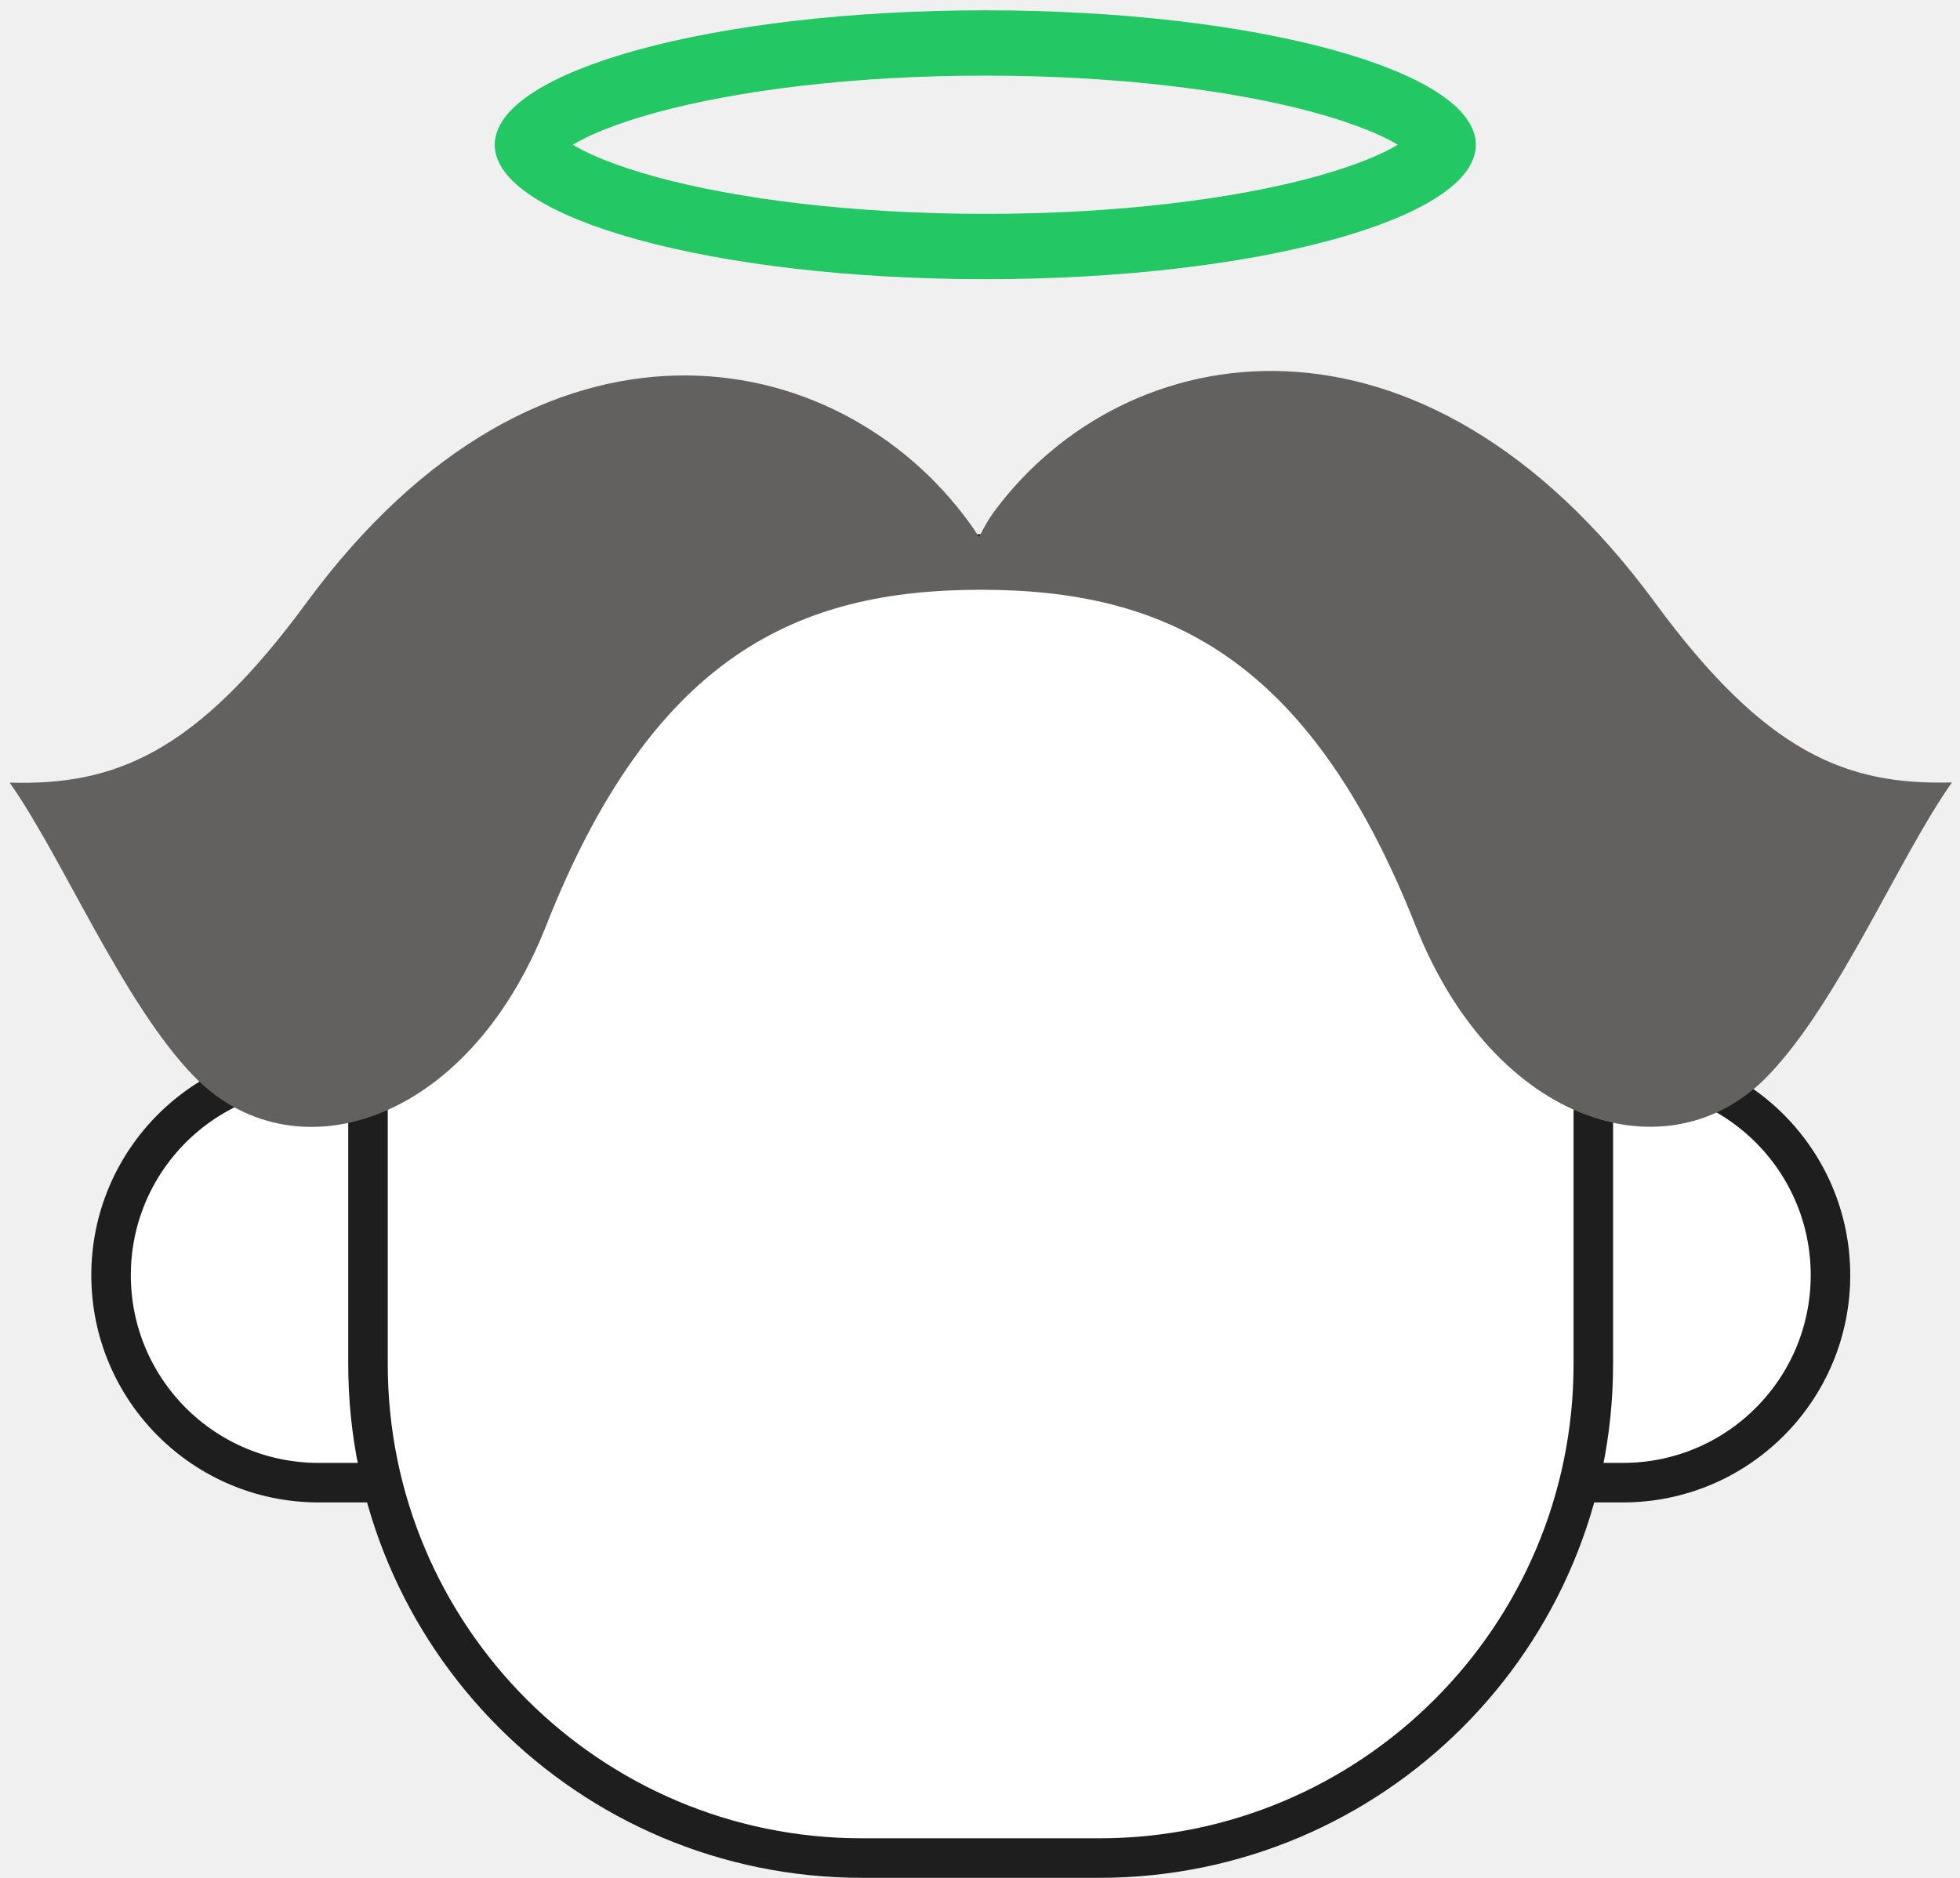
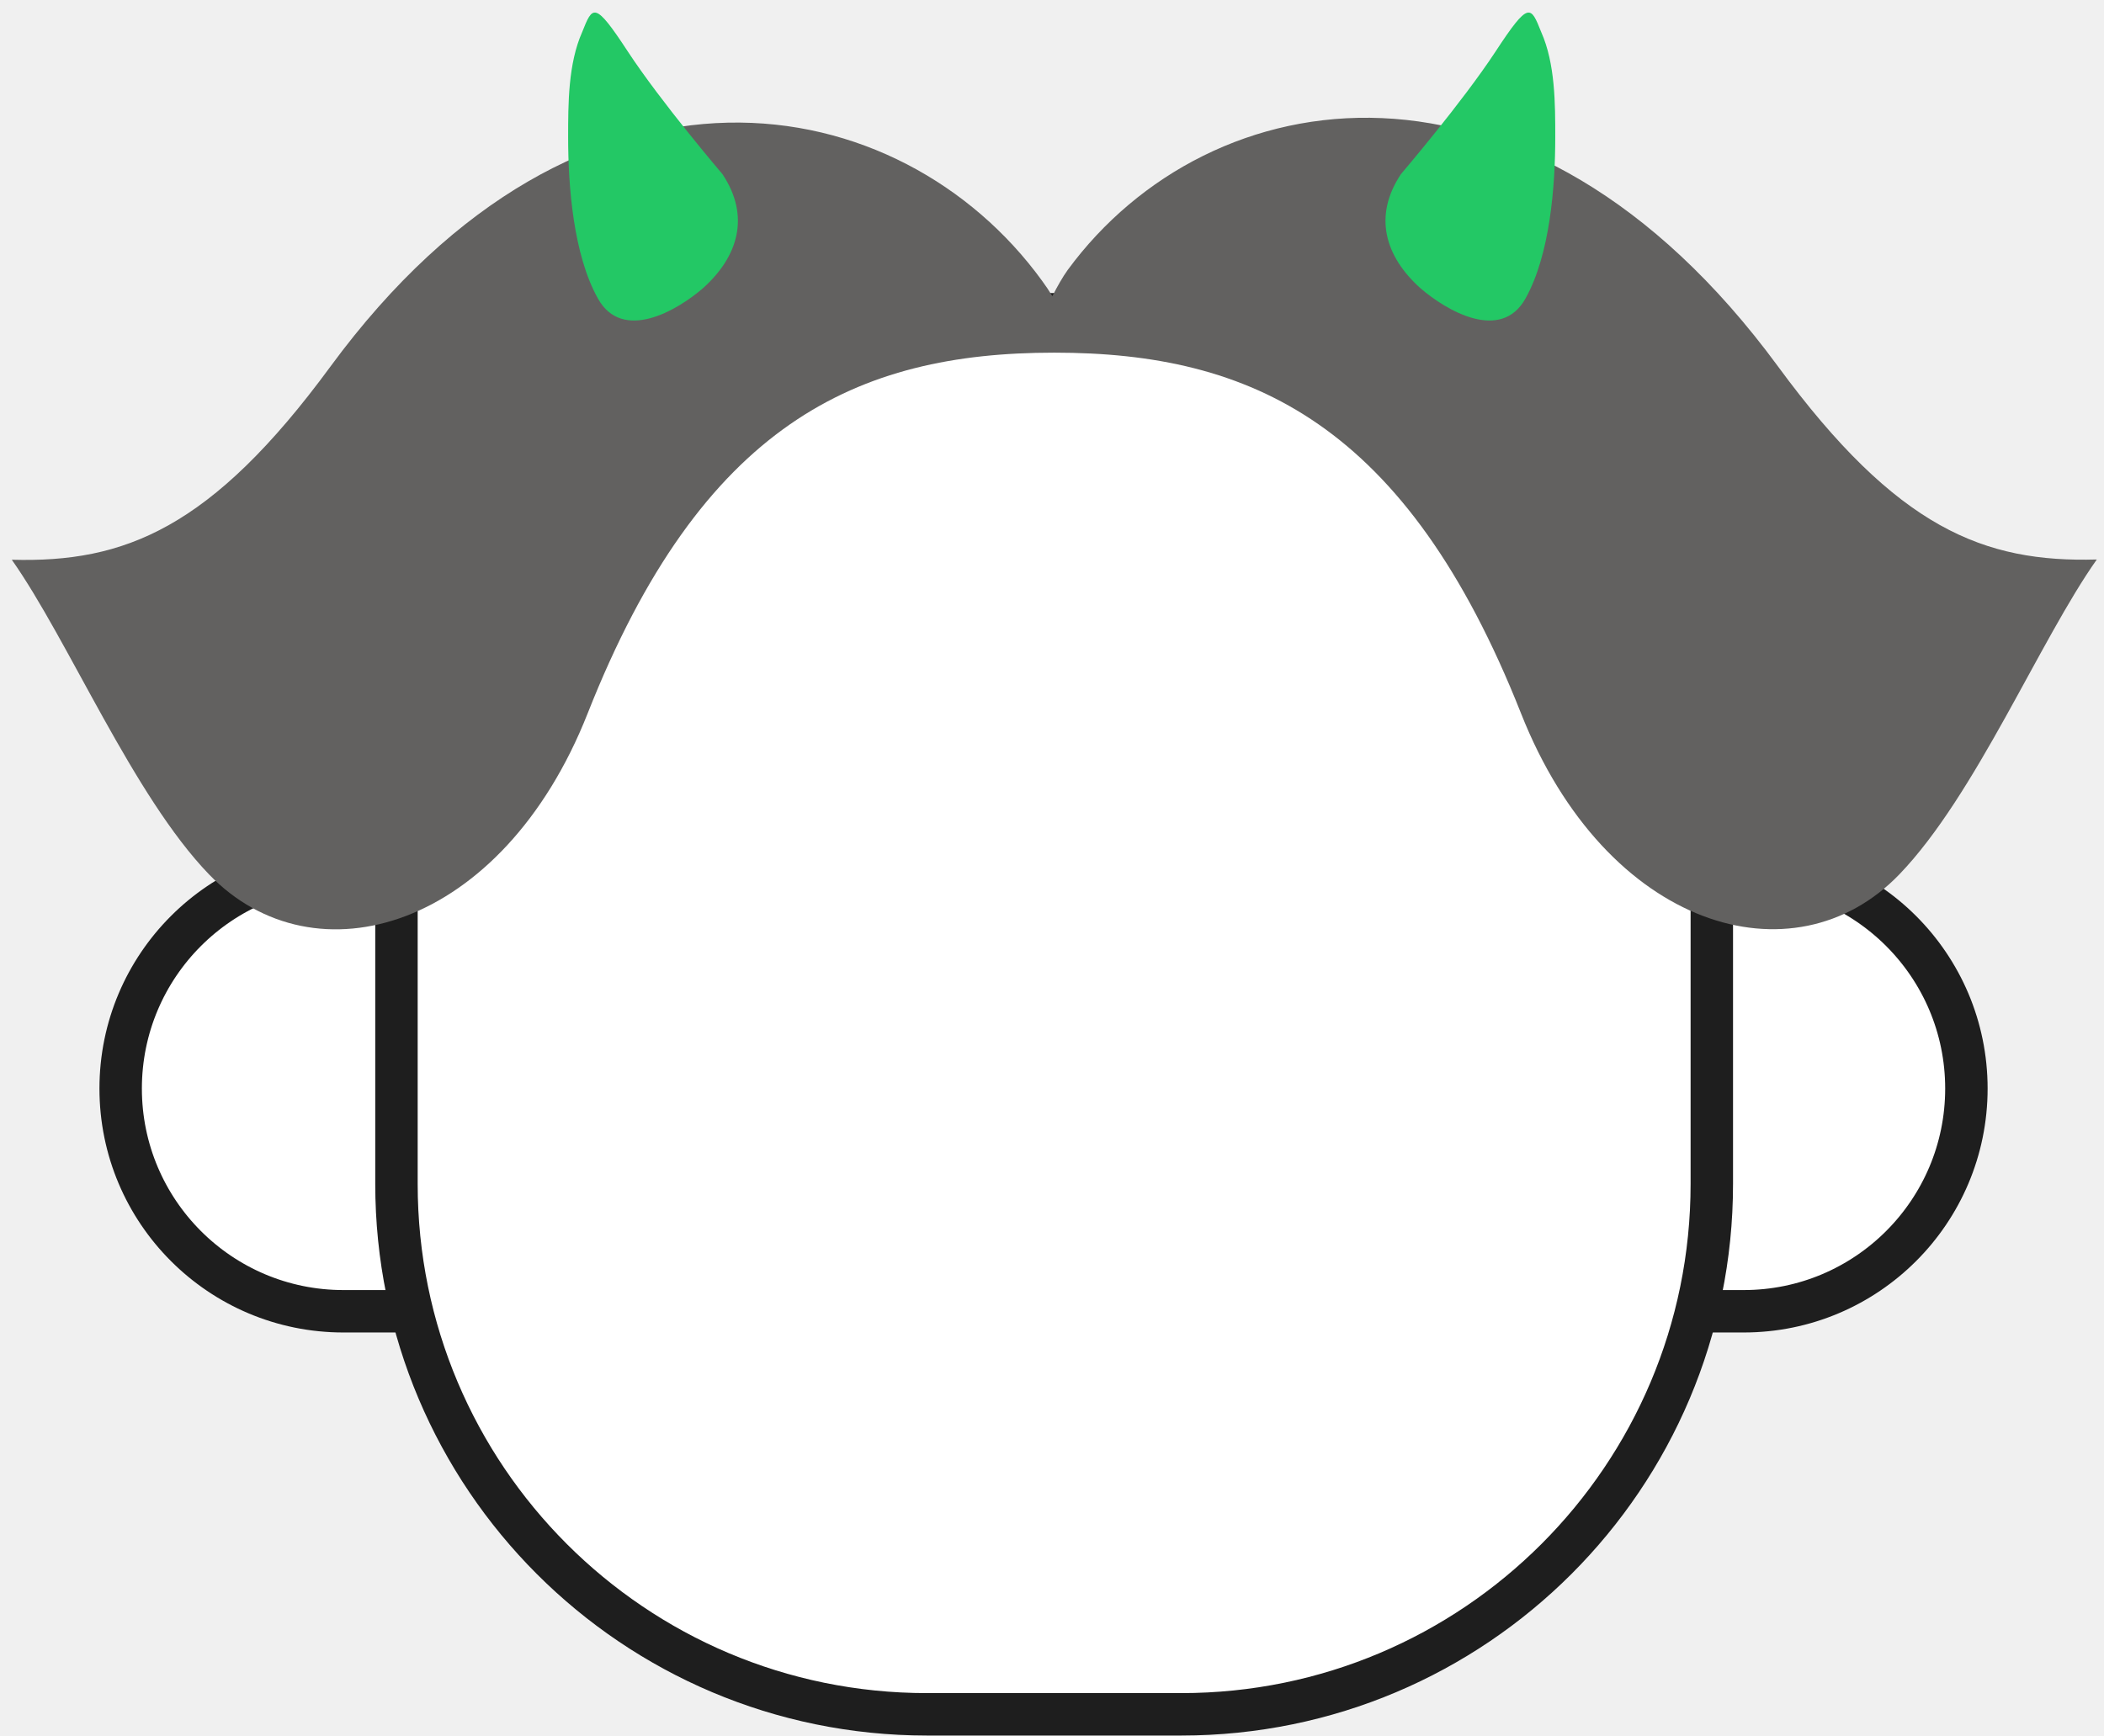
- <svg xmlns="http://www.w3.org/2000/svg" width="120" height="115" viewBox="0 0 120 115" fill="none">
-   <rect x="6.8" y="65.387" width="105.27" height="25.41" rx="12.705" fill="white" stroke="#1E1E1E" stroke-width="2.42" />
-   <rect x="22.53" y="33.927" width="75.02" height="79.86" rx="30.25" fill="white" stroke="#1E1E1E" stroke-width="2.42" />
-   <path d="M101.315 36.888C87.036 17.455 68.884 20.418 60.821 31.389C60.531 31.789 60.228 32.326 59.939 32.891C59.746 32.574 59.539 32.271 59.346 32.009C51.324 20.956 33.103 17.399 18.769 36.902C11.961 46.178 6.999 48.108 0.59 47.928C3.829 52.518 7.509 61.394 11.85 65.887C17.86 72.117 28.569 69.016 33.434 56.694C39.953 40.169 48.802 36.117 60.049 36.117C71.296 36.117 80.13 40.169 86.663 56.681C91.529 69.002 102.238 72.117 108.247 65.874C112.589 61.367 116.269 52.49 119.508 47.915C113.085 48.094 108.123 46.164 101.315 36.888Z" fill="#626160" />
-   <path d="M88.361 8.864C88.361 8.946 88.276 9.507 86.913 10.39C85.637 11.217 83.659 12.037 81.035 12.756C75.816 14.187 68.493 15.097 60.324 15.097C52.155 15.097 44.832 14.187 39.613 12.756C36.989 12.037 35.01 11.217 33.734 10.39C32.371 9.507 32.286 8.946 32.286 8.864C32.286 8.782 32.371 8.221 33.734 7.338C35.01 6.511 36.989 5.691 39.613 4.972C44.832 3.541 52.155 2.631 60.324 2.631C68.493 2.631 75.816 3.541 81.035 4.972C83.659 5.691 85.637 6.511 86.913 7.338C88.276 8.221 88.361 8.782 88.361 8.864Z" stroke="#23C865" stroke-width="4" />
+ <svg xmlns="http://www.w3.org/2000/svg" width="120" height="99" viewBox="0 0 120 99" fill="none">
+   <rect x="6.882" y="49.387" width="105.27" height="25.41" rx="12.705" fill="white" stroke="#1E1E1E" stroke-width="2.42" />
+   <rect x="22.612" y="17.927" width="75.02" height="79.86" rx="30.25" fill="white" stroke="#1E1E1E" stroke-width="2.42" />
+   <path d="M101.397 20.888C87.118 1.455 68.966 4.418 60.903 15.389C60.613 15.789 60.31 16.326 60.021 16.891C59.828 16.574 59.621 16.271 59.428 16.009C51.406 4.955 33.185 1.399 18.851 20.902C12.043 30.178 7.081 32.108 0.672 31.928C3.911 36.518 7.591 45.394 11.932 49.887C17.942 56.117 28.651 53.016 33.516 40.694C40.035 24.169 48.884 20.116 60.131 20.116C71.378 20.116 80.212 24.169 86.746 40.681C91.611 53.002 102.32 56.117 108.329 49.874C112.671 45.367 116.351 36.49 119.59 31.915C113.167 32.094 108.205 30.164 101.397 20.888Z" fill="#626160" />
+   <path d="M41.203 9.931C41.203 9.931 37.703 5.831 35.803 2.931C33.903 0.031 33.803 0.331 33.203 1.831C32.403 3.631 32.403 5.931 32.403 7.831C32.403 10.631 32.703 14.531 34.103 17.031C35.503 19.531 38.603 17.731 40.103 16.431C42.103 14.631 42.803 12.331 41.203 9.931Z" fill="#23C865" />
+   <path d="M33.803 1.131C33.803 1.131 32.003 5.131 32.903 11.231C33.803 17.231 34.903 18.231 36.603 18.031C36.603 18.031 35.203 17.631 34.203 12.931C33.203 8.331 33.103 2.731 33.803 1.131Z" fill="#23C865" />
+   <path d="M40.103 9.531C39.803 9.231 39.403 8.731 39.003 8.131C39.103 8.331 39.203 8.631 39.303 8.831C39.703 9.831 40.403 10.731 40.803 11.731C42.003 14.231 39.103 16.831 39.103 16.831C39.103 16.831 40.403 16.731 41.403 14.331C42.403 11.931 41.103 10.531 40.103 9.531Z" fill="#23C865" />
+   <path d="M79.903 9.931C79.903 9.931 83.403 5.831 85.303 2.931C87.203 0.031 87.303 0.331 87.903 1.831C88.703 3.631 88.703 5.931 88.703 7.831C88.703 10.631 88.403 14.531 87.003 17.031C85.603 19.531 82.503 17.731 81.003 16.431C79.003 14.631 78.303 12.331 79.903 9.931Z" fill="#23C865" />
+   <path d="M87.303 1.131C87.303 1.131 89.103 5.131 88.203 11.231C87.303 17.231 86.203 18.231 84.503 18.031C84.503 18.031 85.903 17.631 86.903 12.931C87.903 8.331 88.003 2.731 87.303 1.131Z" fill="#23C865" />
+   <path d="M81.003 9.531C81.303 9.231 81.703 8.731 82.103 8.131C82.003 8.331 81.903 8.631 81.803 8.831C81.003 10.731 79.803 13.331 80.903 15.431C81.203 15.931 81.603 16.431 82.003 16.831C82.003 16.831 80.703 16.731 79.703 14.331C78.703 11.931 80.003 10.531 81.003 9.531Z" fill="#23C865" />
</svg>
